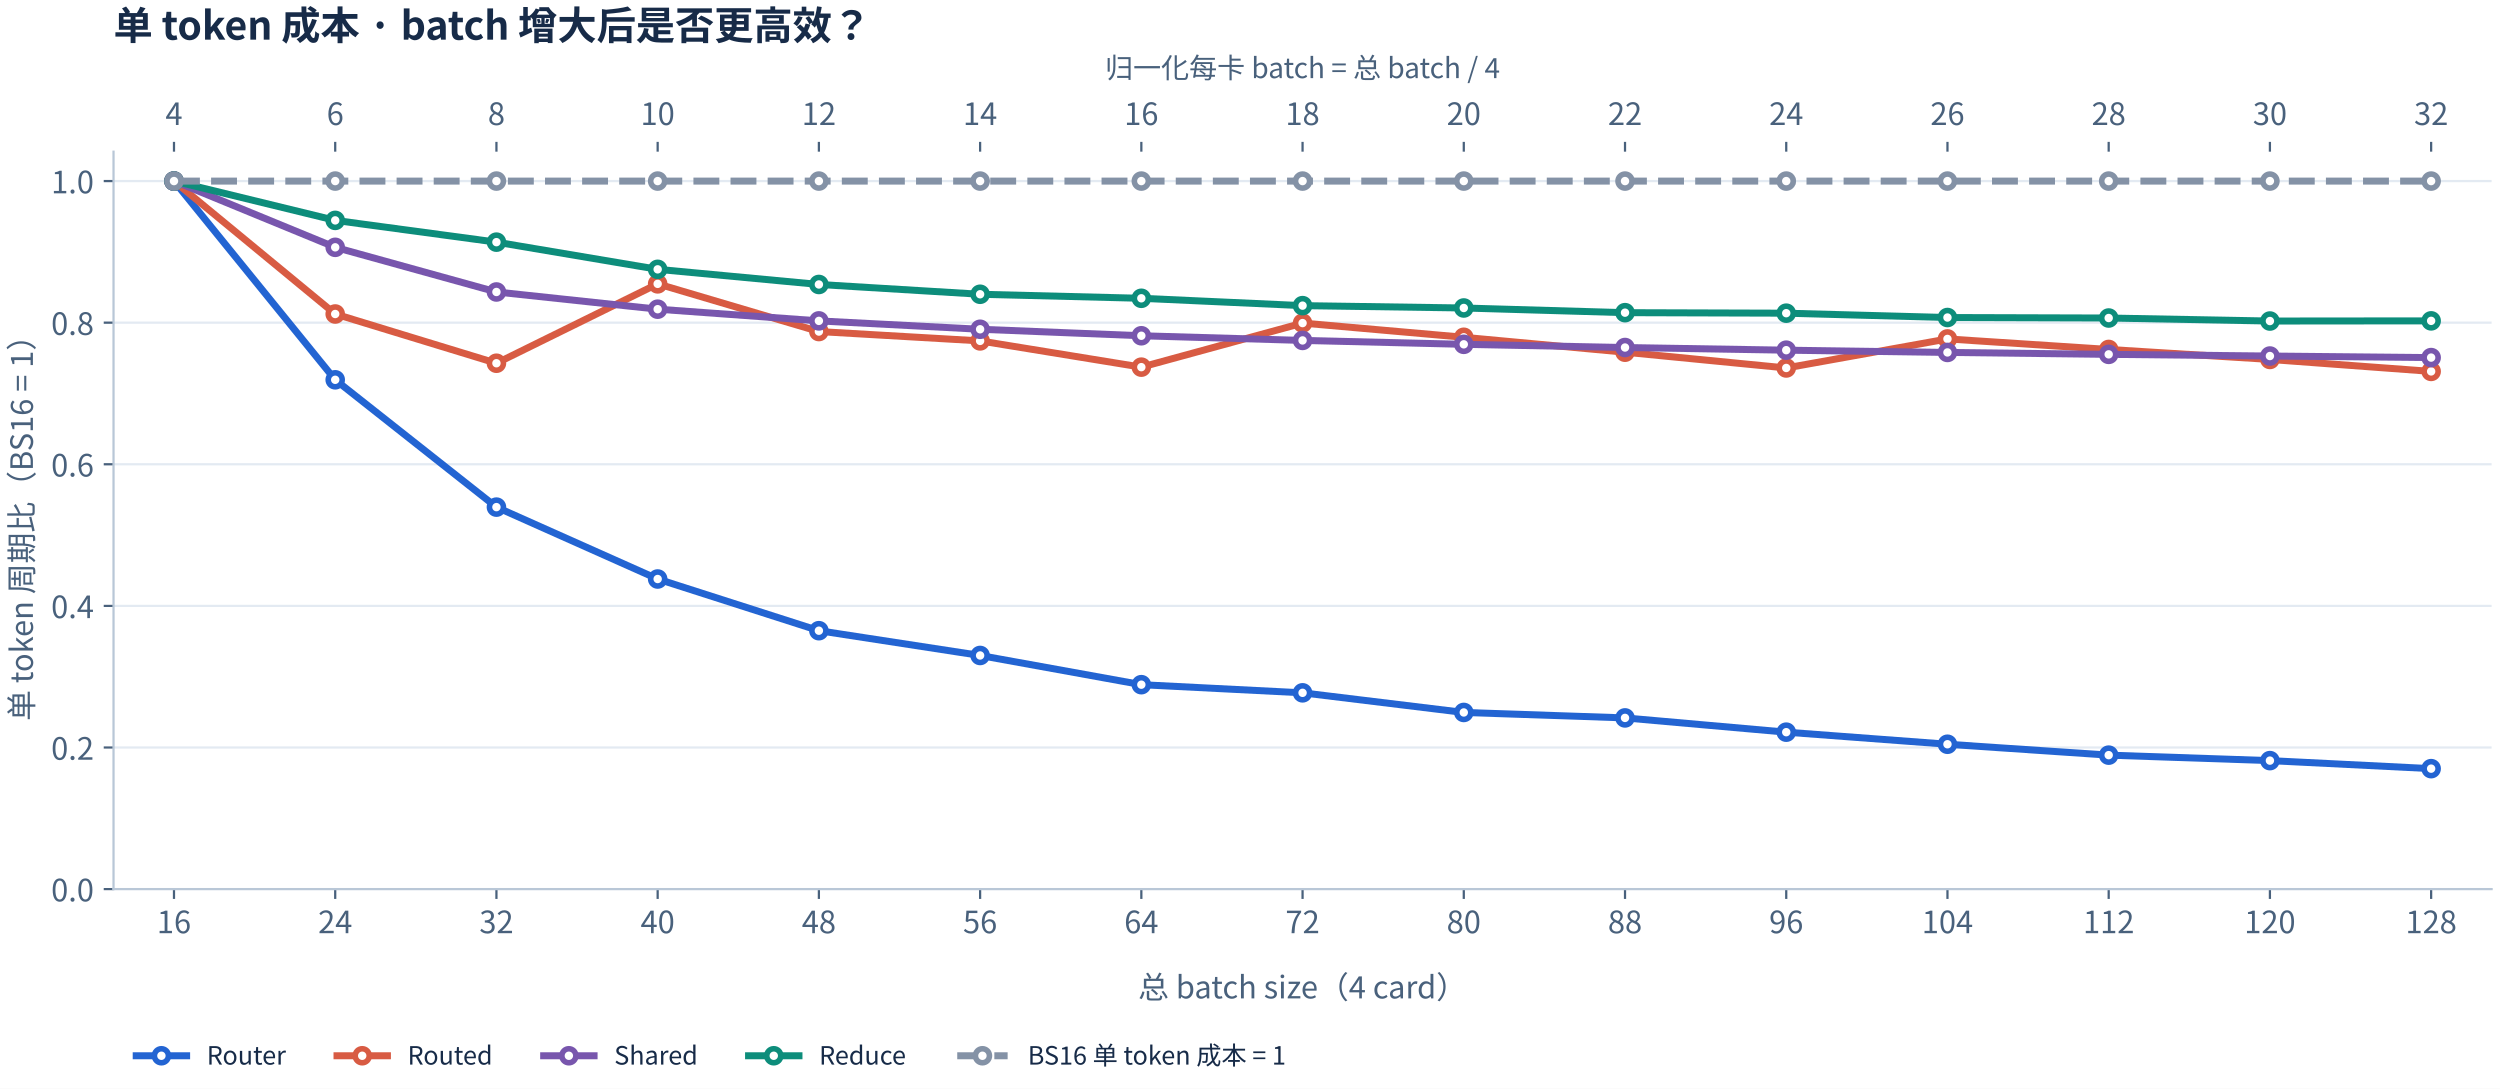
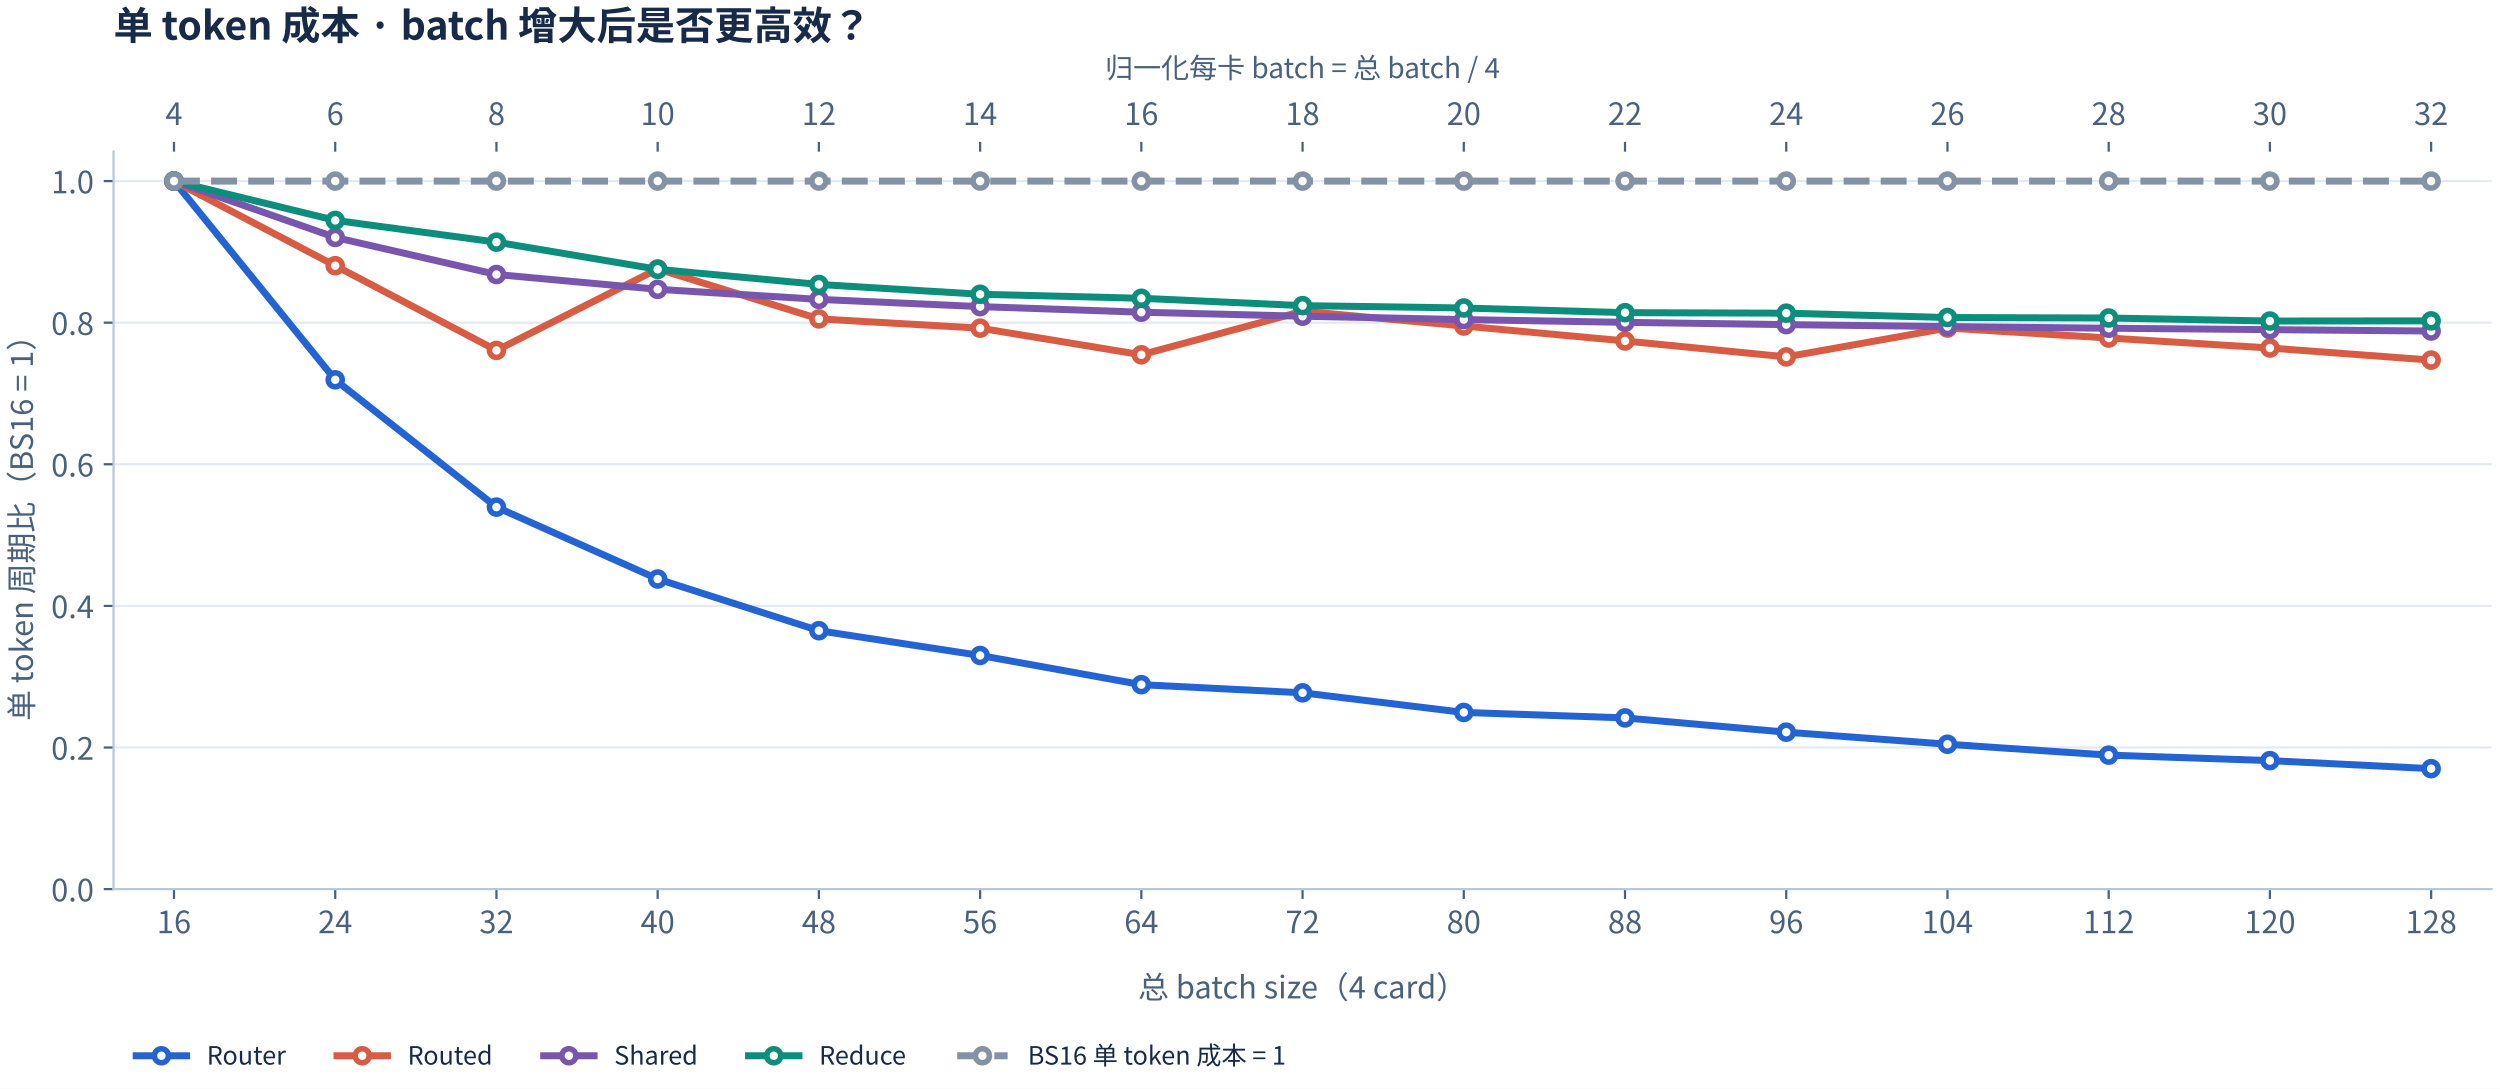
<svg xmlns="http://www.w3.org/2000/svg" xmlns:xlink="http://www.w3.org/1999/xlink" role="img" aria-label="单 token 成本 · batch 增大后是否更高效？" width="892.8pt" height="388.8pt" viewBox="0 0 892.8 388.8" version="1.1">
  <defs>
    <style type="text/css">*{stroke-linejoin: round; stroke-linecap: butt}</style>
  </defs>
  <g id="kernel-per-token-figure_1">
    <g id="kernel-per-token-patch_1">
      <path d="M 0 388.8 L 892.8 388.8 L 892.8 0 L 0 0 z " style="fill: #ffffff" />
    </g>
    <g id="kernel-per-token-axes_1">
      <g id="kernel-per-token-patch_2">
        <path d="M 40.543 317.517 L 889.8 317.517 L 889.8 54.172 L 40.543 54.172 z " style="fill: #ffffff" />
      </g>
      <g id="kernel-per-token-axes_2">
        <g id="kernel-per-token-patch_3">
          <path d="M 40.543 54.172 L 889.8 54.172 L 889.8 54.172 L 40.543 54.172 z " style="fill: #ffffff" />
        </g>
        <g id="kernel-per-token-matplotlib.axis_1">
          <g id="kernel-per-token-xtick_1">
            <g id="kernel-per-token-line2d_1">
              <defs>
                <path id="kernel-per-token-mecb2e9e9a6" d="M 0 0 L 0 -3.5 " style="stroke: #49617c; stroke-width: 0.8" />
              </defs>
              <g>
                <use xlink:href="#kernel-per-token-mecb2e9e9a6" x="62.134" y="54.172" style="fill: #49617c; stroke: #49617c; stroke-width: 0.8" />
              </g>
            </g>
            <g id="kernel-per-token-text_1">
              <text style="font-size: 11px; font-family: 'Noto Sans CJK JP'; text-anchor: middle; fill: #49617c" x="62.134" y="44.652" transform="rotate(-0 62.13417 44.65212)">4</text>
            </g>
          </g>
          <g id="kernel-per-token-xtick_2">
            <g id="kernel-per-token-line2d_2">
              <g>
                <use xlink:href="#kernel-per-token-mecb2e9e9a6" x="119.711" y="54.172" style="fill: #49617c; stroke: #49617c; stroke-width: 0.8" />
              </g>
            </g>
            <g id="kernel-per-token-text_2">
              <text style="font-size: 11px; font-family: 'Noto Sans CJK JP'; text-anchor: middle; fill: #49617c" x="119.711" y="44.652" transform="rotate(-0 119.7109 44.65212)">6</text>
            </g>
          </g>
          <g id="kernel-per-token-xtick_3">
            <g id="kernel-per-token-line2d_3">
              <g>
                <use xlink:href="#kernel-per-token-mecb2e9e9a6" x="177.288" y="54.172" style="fill: #49617c; stroke: #49617c; stroke-width: 0.8" />
              </g>
            </g>
            <g id="kernel-per-token-text_3">
              <text style="font-size: 11px; font-family: 'Noto Sans CJK JP'; text-anchor: middle; fill: #49617c" x="177.288" y="44.652" transform="rotate(-0 177.2876 44.65212)">8</text>
            </g>
          </g>
          <g id="kernel-per-token-xtick_4">
            <g id="kernel-per-token-line2d_4">
              <g>
                <use xlink:href="#kernel-per-token-mecb2e9e9a6" x="234.864" y="54.172" style="fill: #49617c; stroke: #49617c; stroke-width: 0.8" />
              </g>
            </g>
            <g id="kernel-per-token-text_4">
              <text style="font-size: 11px; font-family: 'Noto Sans CJK JP'; text-anchor: middle; fill: #49617c" x="234.864" y="44.652" transform="rotate(-0 234.8644 44.65212)">10</text>
            </g>
          </g>
          <g id="kernel-per-token-xtick_5">
            <g id="kernel-per-token-line2d_5">
              <g>
                <use xlink:href="#kernel-per-token-mecb2e9e9a6" x="292.441" y="54.172" style="fill: #49617c; stroke: #49617c; stroke-width: 0.8" />
              </g>
            </g>
            <g id="kernel-per-token-text_5">
              <text style="font-size: 11px; font-family: 'Noto Sans CJK JP'; text-anchor: middle; fill: #49617c" x="292.441" y="44.652" transform="rotate(-0 292.4411 44.65212)">12</text>
            </g>
          </g>
          <g id="kernel-per-token-xtick_6">
            <g id="kernel-per-token-line2d_6">
              <g>
                <use xlink:href="#kernel-per-token-mecb2e9e9a6" x="350.018" y="54.172" style="fill: #49617c; stroke: #49617c; stroke-width: 0.8" />
              </g>
            </g>
            <g id="kernel-per-token-text_6">
              <text style="font-size: 11px; font-family: 'Noto Sans CJK JP'; text-anchor: middle; fill: #49617c" x="350.018" y="44.652" transform="rotate(-0 350.0179 44.65212)">14</text>
            </g>
          </g>
          <g id="kernel-per-token-xtick_7">
            <g id="kernel-per-token-line2d_7">
              <g>
                <use xlink:href="#kernel-per-token-mecb2e9e9a6" x="407.595" y="54.172" style="fill: #49617c; stroke: #49617c; stroke-width: 0.8" />
              </g>
            </g>
            <g id="kernel-per-token-text_7">
              <text style="font-size: 11px; font-family: 'Noto Sans CJK JP'; text-anchor: middle; fill: #49617c" x="407.595" y="44.652" transform="rotate(-0 407.5946 44.65212)">16</text>
            </g>
          </g>
          <g id="kernel-per-token-xtick_8">
            <g id="kernel-per-token-line2d_8">
              <g>
                <use xlink:href="#kernel-per-token-mecb2e9e9a6" x="465.171" y="54.172" style="fill: #49617c; stroke: #49617c; stroke-width: 0.8" />
              </g>
            </g>
            <g id="kernel-per-token-text_8">
              <text style="font-size: 11px; font-family: 'Noto Sans CJK JP'; text-anchor: middle; fill: #49617c" x="465.171" y="44.652" transform="rotate(-0 465.1713 44.65212)">18</text>
            </g>
          </g>
          <g id="kernel-per-token-xtick_9">
            <g id="kernel-per-token-line2d_9">
              <g>
                <use xlink:href="#kernel-per-token-mecb2e9e9a6" x="522.748" y="54.172" style="fill: #49617c; stroke: #49617c; stroke-width: 0.8" />
              </g>
            </g>
            <g id="kernel-per-token-text_9">
              <text style="font-size: 11px; font-family: 'Noto Sans CJK JP'; text-anchor: middle; fill: #49617c" x="522.748" y="44.652" transform="rotate(-0 522.7481 44.65212)">20</text>
            </g>
          </g>
          <g id="kernel-per-token-xtick_10">
            <g id="kernel-per-token-line2d_10">
              <g>
                <use xlink:href="#kernel-per-token-mecb2e9e9a6" x="580.325" y="54.172" style="fill: #49617c; stroke: #49617c; stroke-width: 0.8" />
              </g>
            </g>
            <g id="kernel-per-token-text_10">
              <text style="font-size: 11px; font-family: 'Noto Sans CJK JP'; text-anchor: middle; fill: #49617c" x="580.325" y="44.652" transform="rotate(-0 580.3248 44.65212)">22</text>
            </g>
          </g>
          <g id="kernel-per-token-xtick_11">
            <g id="kernel-per-token-line2d_11">
              <g>
                <use xlink:href="#kernel-per-token-mecb2e9e9a6" x="637.902" y="54.172" style="fill: #49617c; stroke: #49617c; stroke-width: 0.8" />
              </g>
            </g>
            <g id="kernel-per-token-text_11">
              <text style="font-size: 11px; font-family: 'Noto Sans CJK JP'; text-anchor: middle; fill: #49617c" x="637.902" y="44.652" transform="rotate(-0 637.9015 44.65212)">24</text>
            </g>
          </g>
          <g id="kernel-per-token-xtick_12">
            <g id="kernel-per-token-line2d_12">
              <g>
                <use xlink:href="#kernel-per-token-mecb2e9e9a6" x="695.478" y="54.172" style="fill: #49617c; stroke: #49617c; stroke-width: 0.8" />
              </g>
            </g>
            <g id="kernel-per-token-text_12">
              <text style="font-size: 11px; font-family: 'Noto Sans CJK JP'; text-anchor: middle; fill: #49617c" x="695.478" y="44.652" transform="rotate(-0 695.4783 44.65212)">26</text>
            </g>
          </g>
          <g id="kernel-per-token-xtick_13">
            <g id="kernel-per-token-line2d_13">
              <g>
                <use xlink:href="#kernel-per-token-mecb2e9e9a6" x="753.055" y="54.172" style="fill: #49617c; stroke: #49617c; stroke-width: 0.8" />
              </g>
            </g>
            <g id="kernel-per-token-text_13">
              <text style="font-size: 11px; font-family: 'Noto Sans CJK JP'; text-anchor: middle; fill: #49617c" x="753.055" y="44.652" transform="rotate(-0 753.055 44.65212)">28</text>
            </g>
          </g>
          <g id="kernel-per-token-xtick_14">
            <g id="kernel-per-token-line2d_14">
              <g>
                <use xlink:href="#kernel-per-token-mecb2e9e9a6" x="810.632" y="54.172" style="fill: #49617c; stroke: #49617c; stroke-width: 0.8" />
              </g>
            </g>
            <g id="kernel-per-token-text_14">
              <text style="font-size: 11px; font-family: 'Noto Sans CJK JP'; text-anchor: middle; fill: #49617c" x="810.632" y="44.652" transform="rotate(-0 810.6317 44.65212)">30</text>
            </g>
          </g>
          <g id="kernel-per-token-xtick_15">
            <g id="kernel-per-token-line2d_15">
              <g>
                <use xlink:href="#kernel-per-token-mecb2e9e9a6" x="868.208" y="54.172" style="fill: #49617c; stroke: #49617c; stroke-width: 0.8" />
              </g>
            </g>
            <g id="kernel-per-token-text_15">
              <text style="font-size: 11px; font-family: 'Noto Sans CJK JP'; text-anchor: middle; fill: #49617c" x="868.208" y="44.652" transform="rotate(-0 868.2085 44.65212)">32</text>
            </g>
          </g>
          <g id="kernel-per-token-text_16">
            <text style="font-size: 10px; font-family: 'Noto Sans CJK JP'; text-anchor: middle; fill: #49617c" x="465.171" y="27.897" transform="rotate(-0 465.1713 27.8968)">归一化每卡 batch = 总 batch / 4</text>
          </g>
        </g>
        <g id="kernel-per-token-matplotlib.axis_2" />
      </g>
      <g id="kernel-per-token-matplotlib.axis_3">
        <g id="kernel-per-token-xtick_16">
          <g id="kernel-per-token-line2d_16">
            <defs>
              <path id="kernel-per-token-mc6863bb9b3" d="M 0 0 L 0 3.5 " style="stroke: #49617c; stroke-width: 0.8" />
            </defs>
            <g>
              <use xlink:href="#kernel-per-token-mc6863bb9b3" x="62.134" y="317.517" style="fill: #49617c; stroke: #49617c; stroke-width: 0.8" />
            </g>
          </g>
          <g id="kernel-per-token-text_17">
            <text style="font-size: 11px; font-family: 'Noto Sans CJK JP'; text-anchor: middle; fill: #49617c" x="62.134" y="333.272" transform="rotate(-0 62.13417 333.2725)">16</text>
          </g>
        </g>
        <g id="kernel-per-token-xtick_17">
          <g id="kernel-per-token-line2d_17">
            <g>
              <use xlink:href="#kernel-per-token-mc6863bb9b3" x="119.711" y="317.517" style="fill: #49617c; stroke: #49617c; stroke-width: 0.8" />
            </g>
          </g>
          <g id="kernel-per-token-text_18">
            <text style="font-size: 11px; font-family: 'Noto Sans CJK JP'; text-anchor: middle; fill: #49617c" x="119.711" y="333.272" transform="rotate(-0 119.7109 333.2725)">24</text>
          </g>
        </g>
        <g id="kernel-per-token-xtick_18">
          <g id="kernel-per-token-line2d_18">
            <g>
              <use xlink:href="#kernel-per-token-mc6863bb9b3" x="177.288" y="317.517" style="fill: #49617c; stroke: #49617c; stroke-width: 0.8" />
            </g>
          </g>
          <g id="kernel-per-token-text_19">
            <text style="font-size: 11px; font-family: 'Noto Sans CJK JP'; text-anchor: middle; fill: #49617c" x="177.288" y="333.272" transform="rotate(-0 177.2876 333.2725)">32</text>
          </g>
        </g>
        <g id="kernel-per-token-xtick_19">
          <g id="kernel-per-token-line2d_19">
            <g>
              <use xlink:href="#kernel-per-token-mc6863bb9b3" x="234.864" y="317.517" style="fill: #49617c; stroke: #49617c; stroke-width: 0.8" />
            </g>
          </g>
          <g id="kernel-per-token-text_20">
            <text style="font-size: 11px; font-family: 'Noto Sans CJK JP'; text-anchor: middle; fill: #49617c" x="234.864" y="333.272" transform="rotate(-0 234.8644 333.2725)">40</text>
          </g>
        </g>
        <g id="kernel-per-token-xtick_20">
          <g id="kernel-per-token-line2d_20">
            <g>
              <use xlink:href="#kernel-per-token-mc6863bb9b3" x="292.441" y="317.517" style="fill: #49617c; stroke: #49617c; stroke-width: 0.8" />
            </g>
          </g>
          <g id="kernel-per-token-text_21">
            <text style="font-size: 11px; font-family: 'Noto Sans CJK JP'; text-anchor: middle; fill: #49617c" x="292.441" y="333.272" transform="rotate(-0 292.4411 333.2725)">48</text>
          </g>
        </g>
        <g id="kernel-per-token-xtick_21">
          <g id="kernel-per-token-line2d_21">
            <g>
              <use xlink:href="#kernel-per-token-mc6863bb9b3" x="350.018" y="317.517" style="fill: #49617c; stroke: #49617c; stroke-width: 0.8" />
            </g>
          </g>
          <g id="kernel-per-token-text_22">
            <text style="font-size: 11px; font-family: 'Noto Sans CJK JP'; text-anchor: middle; fill: #49617c" x="350.018" y="333.272" transform="rotate(-0 350.0179 333.2725)">56</text>
          </g>
        </g>
        <g id="kernel-per-token-xtick_22">
          <g id="kernel-per-token-line2d_22">
            <g>
              <use xlink:href="#kernel-per-token-mc6863bb9b3" x="407.595" y="317.517" style="fill: #49617c; stroke: #49617c; stroke-width: 0.8" />
            </g>
          </g>
          <g id="kernel-per-token-text_23">
            <text style="font-size: 11px; font-family: 'Noto Sans CJK JP'; text-anchor: middle; fill: #49617c" x="407.595" y="333.272" transform="rotate(-0 407.5946 333.2725)">64</text>
          </g>
        </g>
        <g id="kernel-per-token-xtick_23">
          <g id="kernel-per-token-line2d_23">
            <g>
              <use xlink:href="#kernel-per-token-mc6863bb9b3" x="465.171" y="317.517" style="fill: #49617c; stroke: #49617c; stroke-width: 0.8" />
            </g>
          </g>
          <g id="kernel-per-token-text_24">
            <text style="font-size: 11px; font-family: 'Noto Sans CJK JP'; text-anchor: middle; fill: #49617c" x="465.171" y="333.272" transform="rotate(-0 465.1713 333.2725)">72</text>
          </g>
        </g>
        <g id="kernel-per-token-xtick_24">
          <g id="kernel-per-token-line2d_24">
            <g>
              <use xlink:href="#kernel-per-token-mc6863bb9b3" x="522.748" y="317.517" style="fill: #49617c; stroke: #49617c; stroke-width: 0.8" />
            </g>
          </g>
          <g id="kernel-per-token-text_25">
            <text style="font-size: 11px; font-family: 'Noto Sans CJK JP'; text-anchor: middle; fill: #49617c" x="522.748" y="333.272" transform="rotate(-0 522.7481 333.2725)">80</text>
          </g>
        </g>
        <g id="kernel-per-token-xtick_25">
          <g id="kernel-per-token-line2d_25">
            <g>
              <use xlink:href="#kernel-per-token-mc6863bb9b3" x="580.325" y="317.517" style="fill: #49617c; stroke: #49617c; stroke-width: 0.8" />
            </g>
          </g>
          <g id="kernel-per-token-text_26">
            <text style="font-size: 11px; font-family: 'Noto Sans CJK JP'; text-anchor: middle; fill: #49617c" x="580.325" y="333.272" transform="rotate(-0 580.3248 333.2725)">88</text>
          </g>
        </g>
        <g id="kernel-per-token-xtick_26">
          <g id="kernel-per-token-line2d_26">
            <g>
              <use xlink:href="#kernel-per-token-mc6863bb9b3" x="637.902" y="317.517" style="fill: #49617c; stroke: #49617c; stroke-width: 0.8" />
            </g>
          </g>
          <g id="kernel-per-token-text_27">
            <text style="font-size: 11px; font-family: 'Noto Sans CJK JP'; text-anchor: middle; fill: #49617c" x="637.902" y="333.272" transform="rotate(-0 637.9015 333.2725)">96</text>
          </g>
        </g>
        <g id="kernel-per-token-xtick_27">
          <g id="kernel-per-token-line2d_27">
            <g>
              <use xlink:href="#kernel-per-token-mc6863bb9b3" x="695.478" y="317.517" style="fill: #49617c; stroke: #49617c; stroke-width: 0.8" />
            </g>
          </g>
          <g id="kernel-per-token-text_28">
            <text style="font-size: 11px; font-family: 'Noto Sans CJK JP'; text-anchor: middle; fill: #49617c" x="695.478" y="333.272" transform="rotate(-0 695.4783 333.2725)">104</text>
          </g>
        </g>
        <g id="kernel-per-token-xtick_28">
          <g id="kernel-per-token-line2d_28">
            <g>
              <use xlink:href="#kernel-per-token-mc6863bb9b3" x="753.055" y="317.517" style="fill: #49617c; stroke: #49617c; stroke-width: 0.8" />
            </g>
          </g>
          <g id="kernel-per-token-text_29">
            <text style="font-size: 11px; font-family: 'Noto Sans CJK JP'; text-anchor: middle; fill: #49617c" x="753.055" y="333.272" transform="rotate(-0 753.055 333.2725)">112</text>
          </g>
        </g>
        <g id="kernel-per-token-xtick_29">
          <g id="kernel-per-token-line2d_29">
            <g>
              <use xlink:href="#kernel-per-token-mc6863bb9b3" x="810.632" y="317.517" style="fill: #49617c; stroke: #49617c; stroke-width: 0.8" />
            </g>
          </g>
          <g id="kernel-per-token-text_30">
            <text style="font-size: 11px; font-family: 'Noto Sans CJK JP'; text-anchor: middle; fill: #49617c" x="810.632" y="333.272" transform="rotate(-0 810.6317 333.2725)">120</text>
          </g>
        </g>
        <g id="kernel-per-token-xtick_30">
          <g id="kernel-per-token-line2d_30">
            <g>
              <use xlink:href="#kernel-per-token-mc6863bb9b3" x="868.208" y="317.517" style="fill: #49617c; stroke: #49617c; stroke-width: 0.8" />
            </g>
          </g>
          <g id="kernel-per-token-text_31">
            <text style="font-size: 11px; font-family: 'Noto Sans CJK JP'; text-anchor: middle; fill: #49617c" x="868.208" y="333.272" transform="rotate(-0 868.2085 333.2725)">128</text>
          </g>
        </g>
        <g id="kernel-per-token-text_32">
          <text style="font-size: 11px; font-family: 'Noto Sans CJK JP'; text-anchor: middle; fill: #49617c" x="465.171" y="356.547" transform="rotate(-0 465.1713 356.5475)">总 batch size（4 card）</text>
        </g>
      </g>
      <g id="kernel-per-token-matplotlib.axis_4">
        <g id="kernel-per-token-ytick_1">
          <g id="kernel-per-token-line2d_31">
            <path d="M 40.543 317.517 L 889.8 317.517 " clip-path="url(#kernel-per-token-p9c64e69e44)" style="fill: none; stroke: #e3eaf2; stroke-width: 0.8; stroke-linecap: square" />
          </g>
          <g id="kernel-per-token-line2d_32">
            <defs>
              <path id="kernel-per-token-mb630600054" d="M 0 0 L -3.5 0 " style="stroke: #49617c; stroke-width: 0.8" />
            </defs>
            <g>
              <use xlink:href="#kernel-per-token-mb630600054" x="40.543" y="317.517" style="fill: #49617c; stroke: #49617c; stroke-width: 0.8" />
            </g>
          </g>
          <g id="kernel-per-token-text_33">
            <text style="font-size: 11px; font-family: 'Noto Sans CJK JP'; text-anchor: end; fill: #49617c" x="33.543" y="321.895" transform="rotate(-0 33.5429 321.8948)">0.0</text>
          </g>
        </g>
        <g id="kernel-per-token-ytick_2">
          <g id="kernel-per-token-line2d_33">
            <path d="M 40.543 266.946 L 889.8 266.946 " clip-path="url(#kernel-per-token-p9c64e69e44)" style="fill: none; stroke: #e3eaf2; stroke-width: 0.8; stroke-linecap: square" />
          </g>
          <g id="kernel-per-token-line2d_34">
            <g>
              <use xlink:href="#kernel-per-token-mb630600054" x="40.543" y="266.946" style="fill: #49617c; stroke: #49617c; stroke-width: 0.8" />
            </g>
          </g>
          <g id="kernel-per-token-text_34">
            <text style="font-size: 11px; font-family: 'Noto Sans CJK JP'; text-anchor: end; fill: #49617c" x="33.543" y="271.324" transform="rotate(-0 33.5429 271.3241)">0.2</text>
          </g>
        </g>
        <g id="kernel-per-token-ytick_3">
          <g id="kernel-per-token-line2d_35">
            <path d="M 40.543 216.376 L 889.8 216.376 " clip-path="url(#kernel-per-token-p9c64e69e44)" style="fill: none; stroke: #e3eaf2; stroke-width: 0.8; stroke-linecap: square" />
          </g>
          <g id="kernel-per-token-line2d_36">
            <g>
              <use xlink:href="#kernel-per-token-mb630600054" x="40.543" y="216.376" style="fill: #49617c; stroke: #49617c; stroke-width: 0.8" />
            </g>
          </g>
          <g id="kernel-per-token-text_35">
            <text style="font-size: 11px; font-family: 'Noto Sans CJK JP'; text-anchor: end; fill: #49617c" x="33.543" y="220.753" transform="rotate(-0 33.5429 220.7534)">0.4</text>
          </g>
        </g>
        <g id="kernel-per-token-ytick_4">
          <g id="kernel-per-token-line2d_37">
            <path d="M 40.543 165.805 L 889.8 165.805 " clip-path="url(#kernel-per-token-p9c64e69e44)" style="fill: none; stroke: #e3eaf2; stroke-width: 0.8; stroke-linecap: square" />
          </g>
          <g id="kernel-per-token-line2d_38">
            <g>
              <use xlink:href="#kernel-per-token-mb630600054" x="40.543" y="165.805" style="fill: #49617c; stroke: #49617c; stroke-width: 0.8" />
            </g>
          </g>
          <g id="kernel-per-token-text_36">
            <text style="font-size: 11px; font-family: 'Noto Sans CJK JP'; text-anchor: end; fill: #49617c" x="33.543" y="170.183" transform="rotate(-0 33.5429 170.1827)">0.6</text>
          </g>
        </g>
        <g id="kernel-per-token-ytick_5">
          <g id="kernel-per-token-line2d_39">
            <path d="M 40.543 115.234 L 889.8 115.234 " clip-path="url(#kernel-per-token-p9c64e69e44)" style="fill: none; stroke: #e3eaf2; stroke-width: 0.8; stroke-linecap: square" />
          </g>
          <g id="kernel-per-token-line2d_40">
            <g>
              <use xlink:href="#kernel-per-token-mb630600054" x="40.543" y="115.234" style="fill: #49617c; stroke: #49617c; stroke-width: 0.8" />
            </g>
          </g>
          <g id="kernel-per-token-text_37">
            <text style="font-size: 11px; font-family: 'Noto Sans CJK JP'; text-anchor: end; fill: #49617c" x="33.543" y="119.612" transform="rotate(-0 33.5429 119.612)">0.8</text>
          </g>
        </g>
        <g id="kernel-per-token-ytick_6">
          <g id="kernel-per-token-line2d_41">
            <path d="M 40.543 64.664 L 889.8 64.664 " clip-path="url(#kernel-per-token-p9c64e69e44)" style="fill: none; stroke: #e3eaf2; stroke-width: 0.8; stroke-linecap: square" />
          </g>
          <g id="kernel-per-token-line2d_42">
            <g>
              <use xlink:href="#kernel-per-token-mb630600054" x="40.543" y="64.664" style="fill: #49617c; stroke: #49617c; stroke-width: 0.8" />
            </g>
          </g>
          <g id="kernel-per-token-text_38">
            <text style="font-size: 11px; font-family: 'Noto Sans CJK JP'; text-anchor: end; fill: #49617c" x="33.543" y="69.041" transform="rotate(-0 33.5429 69.04127)">1.0</text>
          </g>
        </g>
        <g id="kernel-per-token-text_39">
          <text style="font-size: 11px; font-family: 'Noto Sans CJK JP'; text-anchor: middle; fill: #49617c" x="11.756" y="185.844" transform="rotate(-90 11.75555 185.8445)">单 token 周期比（BS16 = 1）</text>
        </g>
      </g>
      <g id="kernel-per-token-line2d_43">
        <path d="M 62.134 64.664 L 119.711 135.634 L 177.288 181.105 L 234.864 206.776 L 292.441 225.233 L 350.018 234.082 L 407.595 244.511 L 465.171 247.423 L 522.748 254.432 L 580.325 256.38 L 637.902 261.475 L 695.478 265.786 L 753.055 269.677 L 810.632 271.632 L 868.208 274.5 " clip-path="url(#kernel-per-token-p9c64e69e44)" style="fill: none; stroke: #2364d2; stroke-width: 2.5; stroke-linecap: square" />
        <defs>
          <path id="kernel-per-token-m94619aaaa5" d="M 0 2.5 C 0.663 2.5 1.299 2.237 1.768 1.768 C 2.237 1.299 2.5 0.663 2.5 0 C 2.5 -0.663 2.237 -1.299 1.768 -1.768 C 1.299 -2.237 0.663 -2.5 0 -2.5 C -0.663 -2.5 -1.299 -2.237 -1.768 -1.768 C -2.237 -1.299 -2.5 -0.663 -2.5 0 C -2.5 0.663 -2.237 1.299 -1.768 1.768 C -1.299 2.237 -0.663 2.5 0 2.5 z " style="stroke: #2364d2; stroke-width: 2" />
        </defs>
        <g clip-path="url(#kernel-per-token-p9c64e69e44)">
          <use xlink:href="#kernel-per-token-m94619aaaa5" x="62.134" y="64.664" style="fill: #ffffff; stroke: #2364d2; stroke-width: 2" />
          <use xlink:href="#kernel-per-token-m94619aaaa5" x="119.711" y="135.634" style="fill: #ffffff; stroke: #2364d2; stroke-width: 2" />
          <use xlink:href="#kernel-per-token-m94619aaaa5" x="177.288" y="181.105" style="fill: #ffffff; stroke: #2364d2; stroke-width: 2" />
          <use xlink:href="#kernel-per-token-m94619aaaa5" x="234.864" y="206.776" style="fill: #ffffff; stroke: #2364d2; stroke-width: 2" />
          <use xlink:href="#kernel-per-token-m94619aaaa5" x="292.441" y="225.233" style="fill: #ffffff; stroke: #2364d2; stroke-width: 2" />
          <use xlink:href="#kernel-per-token-m94619aaaa5" x="350.018" y="234.082" style="fill: #ffffff; stroke: #2364d2; stroke-width: 2" />
          <use xlink:href="#kernel-per-token-m94619aaaa5" x="407.595" y="244.511" style="fill: #ffffff; stroke: #2364d2; stroke-width: 2" />
          <use xlink:href="#kernel-per-token-m94619aaaa5" x="465.171" y="247.423" style="fill: #ffffff; stroke: #2364d2; stroke-width: 2" />
          <use xlink:href="#kernel-per-token-m94619aaaa5" x="522.748" y="254.432" style="fill: #ffffff; stroke: #2364d2; stroke-width: 2" />
          <use xlink:href="#kernel-per-token-m94619aaaa5" x="580.325" y="256.38" style="fill: #ffffff; stroke: #2364d2; stroke-width: 2" />
          <use xlink:href="#kernel-per-token-m94619aaaa5" x="637.902" y="261.475" style="fill: #ffffff; stroke: #2364d2; stroke-width: 2" />
          <use xlink:href="#kernel-per-token-m94619aaaa5" x="695.478" y="265.786" style="fill: #ffffff; stroke: #2364d2; stroke-width: 2" />
          <use xlink:href="#kernel-per-token-m94619aaaa5" x="753.055" y="269.677" style="fill: #ffffff; stroke: #2364d2; stroke-width: 2" />
          <use xlink:href="#kernel-per-token-m94619aaaa5" x="810.632" y="271.632" style="fill: #ffffff; stroke: #2364d2; stroke-width: 2" />
          <use xlink:href="#kernel-per-token-m94619aaaa5" x="868.208" y="274.5" style="fill: #ffffff; stroke: #2364d2; stroke-width: 2" />
        </g>
      </g>
      <g id="kernel-per-token-line2d_44">
-         <path d="M 62.134 64.664 L 119.711 112.135 L 177.288 129.72 L 234.864 101.369 L 292.441 118.401 L 350.018 121.743 L 407.595 131.117 L 465.171 115.377 L 522.748 120.451 L 580.325 125.783 L 637.902 131.408 L 695.478 121.038 L 753.055 124.797 L 810.632 128.365 L 868.208 132.635 " clip-path="url(#kernel-per-token-p9c64e69e44)" style="fill: none; stroke: #d85b43; stroke-width: 2.5; stroke-linecap: square" />
+         <path d="M 62.134 64.664 L 119.711 94.893 L 177.288 125.132 L 234.864 96.061 L 292.441 113.886 L 350.018 117.198 L 407.595 126.697 L 465.171 111.136 L 522.748 116.422 L 580.325 121.767 L 637.902 127.451 L 695.478 117.139 L 753.055 120.722 L 810.632 124.284 L 868.208 128.602 " clip-path="url(#kernel-per-token-p9c64e69e44)" style="fill: none; stroke: #d85b43; stroke-width: 2.5; stroke-linecap: square" />
        <defs>
          <path id="kernel-per-token-mc06e842d91" d="M 0 2.5 C 0.663 2.5 1.299 2.237 1.768 1.768 C 2.237 1.299 2.5 0.663 2.5 0 C 2.5 -0.663 2.237 -1.299 1.768 -1.768 C 1.299 -2.237 0.663 -2.5 0 -2.5 C -0.663 -2.5 -1.299 -2.237 -1.768 -1.768 C -2.237 -1.299 -2.5 -0.663 -2.5 0 C -2.5 0.663 -2.237 1.299 -1.768 1.768 C -1.299 2.237 -0.663 2.5 0 2.5 z " style="stroke: #d85b43; stroke-width: 2" />
        </defs>
        <g clip-path="url(#kernel-per-token-p9c64e69e44)">
          <use xlink:href="#kernel-per-token-mc06e842d91" x="62.134" y="64.664" style="fill: #ffffff; stroke: #d85b43; stroke-width: 2" />
-           <use xlink:href="#kernel-per-token-mc06e842d91" x="119.711" y="112.135" style="fill: #ffffff; stroke: #d85b43; stroke-width: 2" />
-           <use xlink:href="#kernel-per-token-mc06e842d91" x="177.288" y="129.72" style="fill: #ffffff; stroke: #d85b43; stroke-width: 2" />
-           <use xlink:href="#kernel-per-token-mc06e842d91" x="234.864" y="101.369" style="fill: #ffffff; stroke: #d85b43; stroke-width: 2" />
-           <use xlink:href="#kernel-per-token-mc06e842d91" x="292.441" y="118.401" style="fill: #ffffff; stroke: #d85b43; stroke-width: 2" />
-           <use xlink:href="#kernel-per-token-mc06e842d91" x="350.018" y="121.743" style="fill: #ffffff; stroke: #d85b43; stroke-width: 2" />
-           <use xlink:href="#kernel-per-token-mc06e842d91" x="407.595" y="131.117" style="fill: #ffffff; stroke: #d85b43; stroke-width: 2" />
-           <use xlink:href="#kernel-per-token-mc06e842d91" x="465.171" y="115.377" style="fill: #ffffff; stroke: #d85b43; stroke-width: 2" />
-           <use xlink:href="#kernel-per-token-mc06e842d91" x="522.748" y="120.451" style="fill: #ffffff; stroke: #d85b43; stroke-width: 2" />
-           <use xlink:href="#kernel-per-token-mc06e842d91" x="580.325" y="125.783" style="fill: #ffffff; stroke: #d85b43; stroke-width: 2" />
-           <use xlink:href="#kernel-per-token-mc06e842d91" x="637.902" y="131.408" style="fill: #ffffff; stroke: #d85b43; stroke-width: 2" />
-           <use xlink:href="#kernel-per-token-mc06e842d91" x="695.478" y="121.038" style="fill: #ffffff; stroke: #d85b43; stroke-width: 2" />
-           <use xlink:href="#kernel-per-token-mc06e842d91" x="753.055" y="124.797" style="fill: #ffffff; stroke: #d85b43; stroke-width: 2" />
-           <use xlink:href="#kernel-per-token-mc06e842d91" x="810.632" y="128.365" style="fill: #ffffff; stroke: #d85b43; stroke-width: 2" />
-           <use xlink:href="#kernel-per-token-mc06e842d91" x="868.208" y="132.635" style="fill: #ffffff; stroke: #d85b43; stroke-width: 2" />
+           <use xlink:href="#kernel-per-token-mc06e842d91" x="119.711" y="94.893" style="fill: #ffffff; stroke: #d85b43; stroke-width: 2" />
+           <use xlink:href="#kernel-per-token-mc06e842d91" x="177.288" y="125.132" style="fill: #ffffff; stroke: #d85b43; stroke-width: 2" />
+           <use xlink:href="#kernel-per-token-mc06e842d91" x="234.864" y="96.061" style="fill: #ffffff; stroke: #d85b43; stroke-width: 2" />
+           <use xlink:href="#kernel-per-token-mc06e842d91" x="292.441" y="113.886" style="fill: #ffffff; stroke: #d85b43; stroke-width: 2" />
+           <use xlink:href="#kernel-per-token-mc06e842d91" x="350.018" y="117.198" style="fill: #ffffff; stroke: #d85b43; stroke-width: 2" />
+           <use xlink:href="#kernel-per-token-mc06e842d91" x="407.595" y="126.697" style="fill: #ffffff; stroke: #d85b43; stroke-width: 2" />
+           <use xlink:href="#kernel-per-token-mc06e842d91" x="465.171" y="111.136" style="fill: #ffffff; stroke: #d85b43; stroke-width: 2" />
+           <use xlink:href="#kernel-per-token-mc06e842d91" x="522.748" y="116.422" style="fill: #ffffff; stroke: #d85b43; stroke-width: 2" />
+           <use xlink:href="#kernel-per-token-mc06e842d91" x="580.325" y="121.767" style="fill: #ffffff; stroke: #d85b43; stroke-width: 2" />
+           <use xlink:href="#kernel-per-token-mc06e842d91" x="637.902" y="127.451" style="fill: #ffffff; stroke: #d85b43; stroke-width: 2" />
+           <use xlink:href="#kernel-per-token-mc06e842d91" x="695.478" y="117.139" style="fill: #ffffff; stroke: #d85b43; stroke-width: 2" />
+           <use xlink:href="#kernel-per-token-mc06e842d91" x="753.055" y="120.722" style="fill: #ffffff; stroke: #d85b43; stroke-width: 2" />
+           <use xlink:href="#kernel-per-token-mc06e842d91" x="810.632" y="124.284" style="fill: #ffffff; stroke: #d85b43; stroke-width: 2" />
+           <use xlink:href="#kernel-per-token-mc06e842d91" x="868.208" y="128.602" style="fill: #ffffff; stroke: #d85b43; stroke-width: 2" />
        </g>
      </g>
      <g id="kernel-per-token-line2d_45">
-         <path d="M 62.134 64.664 L 119.711 88.325 L 177.288 104.272 L 234.864 110.418 L 292.441 114.596 L 350.018 117.588 L 407.595 119.906 L 465.171 121.571 L 522.748 122.963 L 580.325 124.106 L 637.902 125.055 L 695.478 125.861 L 753.055 126.549 L 810.632 127.144 L 868.208 127.703 " clip-path="url(#kernel-per-token-p9c64e69e44)" style="fill: none; stroke: #7856ad; stroke-width: 2.5; stroke-linecap: square" />
+         <path d="M 62.134 64.664 L 119.711 84.797 L 177.288 98.031 L 234.864 103.32 L 292.441 106.92 L 350.018 109.498 L 407.595 111.499 L 465.171 112.93 L 522.748 114.129 L 580.325 115.114 L 637.902 115.931 L 695.478 116.626 L 753.055 117.219 L 810.632 117.732 L 868.208 118.215 " clip-path="url(#kernel-per-token-p9c64e69e44)" style="fill: none; stroke: #7856ad; stroke-width: 2.5; stroke-linecap: square" />
        <defs>
          <path id="kernel-per-token-m4a924cdd6e" d="M 0 2.5 C 0.663 2.5 1.299 2.237 1.768 1.768 C 2.237 1.299 2.5 0.663 2.5 0 C 2.5 -0.663 2.237 -1.299 1.768 -1.768 C 1.299 -2.237 0.663 -2.5 0 -2.5 C -0.663 -2.5 -1.299 -2.237 -1.768 -1.768 C -2.237 -1.299 -2.5 -0.663 -2.5 0 C -2.5 0.663 -2.237 1.299 -1.768 1.768 C -1.299 2.237 -0.663 2.5 0 2.5 z " style="stroke: #7856ad; stroke-width: 2" />
        </defs>
        <g clip-path="url(#kernel-per-token-p9c64e69e44)">
          <use xlink:href="#kernel-per-token-m4a924cdd6e" x="62.134" y="64.664" style="fill: #ffffff; stroke: #7856ad; stroke-width: 2" />
-           <use xlink:href="#kernel-per-token-m4a924cdd6e" x="119.711" y="88.325" style="fill: #ffffff; stroke: #7856ad; stroke-width: 2" />
-           <use xlink:href="#kernel-per-token-m4a924cdd6e" x="177.288" y="104.272" style="fill: #ffffff; stroke: #7856ad; stroke-width: 2" />
-           <use xlink:href="#kernel-per-token-m4a924cdd6e" x="234.864" y="110.418" style="fill: #ffffff; stroke: #7856ad; stroke-width: 2" />
-           <use xlink:href="#kernel-per-token-m4a924cdd6e" x="292.441" y="114.596" style="fill: #ffffff; stroke: #7856ad; stroke-width: 2" />
-           <use xlink:href="#kernel-per-token-m4a924cdd6e" x="350.018" y="117.588" style="fill: #ffffff; stroke: #7856ad; stroke-width: 2" />
-           <use xlink:href="#kernel-per-token-m4a924cdd6e" x="407.595" y="119.906" style="fill: #ffffff; stroke: #7856ad; stroke-width: 2" />
-           <use xlink:href="#kernel-per-token-m4a924cdd6e" x="465.171" y="121.571" style="fill: #ffffff; stroke: #7856ad; stroke-width: 2" />
-           <use xlink:href="#kernel-per-token-m4a924cdd6e" x="522.748" y="122.963" style="fill: #ffffff; stroke: #7856ad; stroke-width: 2" />
-           <use xlink:href="#kernel-per-token-m4a924cdd6e" x="580.325" y="124.106" style="fill: #ffffff; stroke: #7856ad; stroke-width: 2" />
-           <use xlink:href="#kernel-per-token-m4a924cdd6e" x="637.902" y="125.055" style="fill: #ffffff; stroke: #7856ad; stroke-width: 2" />
-           <use xlink:href="#kernel-per-token-m4a924cdd6e" x="695.478" y="125.861" style="fill: #ffffff; stroke: #7856ad; stroke-width: 2" />
-           <use xlink:href="#kernel-per-token-m4a924cdd6e" x="753.055" y="126.549" style="fill: #ffffff; stroke: #7856ad; stroke-width: 2" />
-           <use xlink:href="#kernel-per-token-m4a924cdd6e" x="810.632" y="127.144" style="fill: #ffffff; stroke: #7856ad; stroke-width: 2" />
-           <use xlink:href="#kernel-per-token-m4a924cdd6e" x="868.208" y="127.703" style="fill: #ffffff; stroke: #7856ad; stroke-width: 2" />
+           <use xlink:href="#kernel-per-token-m4a924cdd6e" x="119.711" y="84.797" style="fill: #ffffff; stroke: #7856ad; stroke-width: 2" />
+           <use xlink:href="#kernel-per-token-m4a924cdd6e" x="177.288" y="98.031" style="fill: #ffffff; stroke: #7856ad; stroke-width: 2" />
+           <use xlink:href="#kernel-per-token-m4a924cdd6e" x="234.864" y="103.32" style="fill: #ffffff; stroke: #7856ad; stroke-width: 2" />
+           <use xlink:href="#kernel-per-token-m4a924cdd6e" x="292.441" y="106.92" style="fill: #ffffff; stroke: #7856ad; stroke-width: 2" />
+           <use xlink:href="#kernel-per-token-m4a924cdd6e" x="350.018" y="109.498" style="fill: #ffffff; stroke: #7856ad; stroke-width: 2" />
+           <use xlink:href="#kernel-per-token-m4a924cdd6e" x="407.595" y="111.499" style="fill: #ffffff; stroke: #7856ad; stroke-width: 2" />
+           <use xlink:href="#kernel-per-token-m4a924cdd6e" x="465.171" y="112.93" style="fill: #ffffff; stroke: #7856ad; stroke-width: 2" />
+           <use xlink:href="#kernel-per-token-m4a924cdd6e" x="522.748" y="114.129" style="fill: #ffffff; stroke: #7856ad; stroke-width: 2" />
+           <use xlink:href="#kernel-per-token-m4a924cdd6e" x="580.325" y="115.114" style="fill: #ffffff; stroke: #7856ad; stroke-width: 2" />
+           <use xlink:href="#kernel-per-token-m4a924cdd6e" x="637.902" y="115.931" style="fill: #ffffff; stroke: #7856ad; stroke-width: 2" />
+           <use xlink:href="#kernel-per-token-m4a924cdd6e" x="695.478" y="116.626" style="fill: #ffffff; stroke: #7856ad; stroke-width: 2" />
+           <use xlink:href="#kernel-per-token-m4a924cdd6e" x="753.055" y="117.219" style="fill: #ffffff; stroke: #7856ad; stroke-width: 2" />
+           <use xlink:href="#kernel-per-token-m4a924cdd6e" x="810.632" y="117.732" style="fill: #ffffff; stroke: #7856ad; stroke-width: 2" />
+           <use xlink:href="#kernel-per-token-m4a924cdd6e" x="868.208" y="118.215" style="fill: #ffffff; stroke: #7856ad; stroke-width: 2" />
        </g>
      </g>
      <g id="kernel-per-token-line2d_46">
        <path d="M 62.134 64.664 L 119.711 78.706 L 177.288 86.478 L 234.864 96.187 L 292.441 101.592 L 350.018 105.088 L 407.595 106.527 L 465.171 109.149 L 522.748 109.987 L 580.325 111.66 L 637.902 111.844 L 695.478 113.394 L 753.055 113.57 L 810.632 114.647 L 868.208 114.586 " clip-path="url(#kernel-per-token-p9c64e69e44)" style="fill: none; stroke: #0d8d7b; stroke-width: 2.5; stroke-linecap: square" />
        <defs>
          <path id="kernel-per-token-m98abdd7638" d="M 0 2.5 C 0.663 2.5 1.299 2.237 1.768 1.768 C 2.237 1.299 2.5 0.663 2.5 0 C 2.5 -0.663 2.237 -1.299 1.768 -1.768 C 1.299 -2.237 0.663 -2.5 0 -2.5 C -0.663 -2.5 -1.299 -2.237 -1.768 -1.768 C -2.237 -1.299 -2.5 -0.663 -2.5 0 C -2.5 0.663 -2.237 1.299 -1.768 1.768 C -1.299 2.237 -0.663 2.5 0 2.5 z " style="stroke: #0d8d7b; stroke-width: 2" />
        </defs>
        <g clip-path="url(#kernel-per-token-p9c64e69e44)">
          <use xlink:href="#kernel-per-token-m98abdd7638" x="62.134" y="64.664" style="fill: #ffffff; stroke: #0d8d7b; stroke-width: 2" />
          <use xlink:href="#kernel-per-token-m98abdd7638" x="119.711" y="78.706" style="fill: #ffffff; stroke: #0d8d7b; stroke-width: 2" />
          <use xlink:href="#kernel-per-token-m98abdd7638" x="177.288" y="86.478" style="fill: #ffffff; stroke: #0d8d7b; stroke-width: 2" />
          <use xlink:href="#kernel-per-token-m98abdd7638" x="234.864" y="96.187" style="fill: #ffffff; stroke: #0d8d7b; stroke-width: 2" />
          <use xlink:href="#kernel-per-token-m98abdd7638" x="292.441" y="101.592" style="fill: #ffffff; stroke: #0d8d7b; stroke-width: 2" />
          <use xlink:href="#kernel-per-token-m98abdd7638" x="350.018" y="105.088" style="fill: #ffffff; stroke: #0d8d7b; stroke-width: 2" />
          <use xlink:href="#kernel-per-token-m98abdd7638" x="407.595" y="106.527" style="fill: #ffffff; stroke: #0d8d7b; stroke-width: 2" />
          <use xlink:href="#kernel-per-token-m98abdd7638" x="465.171" y="109.149" style="fill: #ffffff; stroke: #0d8d7b; stroke-width: 2" />
          <use xlink:href="#kernel-per-token-m98abdd7638" x="522.748" y="109.987" style="fill: #ffffff; stroke: #0d8d7b; stroke-width: 2" />
          <use xlink:href="#kernel-per-token-m98abdd7638" x="580.325" y="111.66" style="fill: #ffffff; stroke: #0d8d7b; stroke-width: 2" />
          <use xlink:href="#kernel-per-token-m98abdd7638" x="637.902" y="111.844" style="fill: #ffffff; stroke: #0d8d7b; stroke-width: 2" />
          <use xlink:href="#kernel-per-token-m98abdd7638" x="695.478" y="113.394" style="fill: #ffffff; stroke: #0d8d7b; stroke-width: 2" />
          <use xlink:href="#kernel-per-token-m98abdd7638" x="753.055" y="113.57" style="fill: #ffffff; stroke: #0d8d7b; stroke-width: 2" />
          <use xlink:href="#kernel-per-token-m98abdd7638" x="810.632" y="114.647" style="fill: #ffffff; stroke: #0d8d7b; stroke-width: 2" />
          <use xlink:href="#kernel-per-token-m98abdd7638" x="868.208" y="114.586" style="fill: #ffffff; stroke: #0d8d7b; stroke-width: 2" />
        </g>
      </g>
      <g id="kernel-per-token-line2d_47">
        <path d="M 62.134 64.664 L 119.711 64.664 L 177.288 64.664 L 234.864 64.664 L 292.441 64.664 L 350.018 64.664 L 407.595 64.664 L 465.171 64.664 L 522.748 64.664 L 580.325 64.664 L 637.902 64.664 L 695.478 64.664 L 753.055 64.664 L 810.632 64.664 L 868.208 64.664 " clip-path="url(#kernel-per-token-p9c64e69e44)" style="fill: none; stroke-dasharray: 9.25,4; stroke-dashoffset: 0; stroke: #8492a6; stroke-width: 2.5" />
        <defs>
          <path id="kernel-per-token-m9e669cf5c4" d="M 0 2.5 C 0.663 2.5 1.299 2.237 1.768 1.768 C 2.237 1.299 2.5 0.663 2.5 0 C 2.5 -0.663 2.237 -1.299 1.768 -1.768 C 1.299 -2.237 0.663 -2.5 0 -2.5 C -0.663 -2.5 -1.299 -2.237 -1.768 -1.768 C -2.237 -1.299 -2.5 -0.663 -2.5 0 C -2.5 0.663 -2.237 1.299 -1.768 1.768 C -1.299 2.237 -0.663 2.5 0 2.5 z " style="stroke: #8492a6; stroke-width: 2" />
        </defs>
        <g clip-path="url(#kernel-per-token-p9c64e69e44)">
          <use xlink:href="#kernel-per-token-m9e669cf5c4" x="62.134" y="64.664" style="fill: #ffffff; stroke: #8492a6; stroke-width: 2" />
          <use xlink:href="#kernel-per-token-m9e669cf5c4" x="119.711" y="64.664" style="fill: #ffffff; stroke: #8492a6; stroke-width: 2" />
          <use xlink:href="#kernel-per-token-m9e669cf5c4" x="177.288" y="64.664" style="fill: #ffffff; stroke: #8492a6; stroke-width: 2" />
          <use xlink:href="#kernel-per-token-m9e669cf5c4" x="234.864" y="64.664" style="fill: #ffffff; stroke: #8492a6; stroke-width: 2" />
          <use xlink:href="#kernel-per-token-m9e669cf5c4" x="292.441" y="64.664" style="fill: #ffffff; stroke: #8492a6; stroke-width: 2" />
          <use xlink:href="#kernel-per-token-m9e669cf5c4" x="350.018" y="64.664" style="fill: #ffffff; stroke: #8492a6; stroke-width: 2" />
          <use xlink:href="#kernel-per-token-m9e669cf5c4" x="407.595" y="64.664" style="fill: #ffffff; stroke: #8492a6; stroke-width: 2" />
          <use xlink:href="#kernel-per-token-m9e669cf5c4" x="465.171" y="64.664" style="fill: #ffffff; stroke: #8492a6; stroke-width: 2" />
          <use xlink:href="#kernel-per-token-m9e669cf5c4" x="522.748" y="64.664" style="fill: #ffffff; stroke: #8492a6; stroke-width: 2" />
          <use xlink:href="#kernel-per-token-m9e669cf5c4" x="580.325" y="64.664" style="fill: #ffffff; stroke: #8492a6; stroke-width: 2" />
          <use xlink:href="#kernel-per-token-m9e669cf5c4" x="637.902" y="64.664" style="fill: #ffffff; stroke: #8492a6; stroke-width: 2" />
          <use xlink:href="#kernel-per-token-m9e669cf5c4" x="695.478" y="64.664" style="fill: #ffffff; stroke: #8492a6; stroke-width: 2" />
          <use xlink:href="#kernel-per-token-m9e669cf5c4" x="753.055" y="64.664" style="fill: #ffffff; stroke: #8492a6; stroke-width: 2" />
          <use xlink:href="#kernel-per-token-m9e669cf5c4" x="810.632" y="64.664" style="fill: #ffffff; stroke: #8492a6; stroke-width: 2" />
          <use xlink:href="#kernel-per-token-m9e669cf5c4" x="868.208" y="64.664" style="fill: #ffffff; stroke: #8492a6; stroke-width: 2" />
        </g>
      </g>
      <g id="kernel-per-token-patch_4">
        <path d="M 40.543 317.517 L 40.543 54.172 " style="fill: none; stroke: #b9c7d7; stroke-width: 0.8; stroke-linejoin: miter; stroke-linecap: square" />
      </g>
      <g id="kernel-per-token-patch_5">
        <path d="M 40.543 317.517 L 889.8 317.517 " style="fill: none; stroke: #b9c7d7; stroke-width: 0.8; stroke-linejoin: miter; stroke-linecap: square" />
      </g>
      <g id="kernel-per-token-text_40">
        <text style="font-weight: 700; font-size: 14px; font-family: 'Noto Sans CJK JP'; text-anchor: start; fill: #172b48" x="40.543" y="14.172" transform="rotate(-0 40.5429 14.1718)">单 token 成本 · batch 增大后是否更高效？</text>
      </g>
      <g id="kernel-per-token-legend_1">
        <g id="kernel-per-token-line2d_48">
          <path d="M 48.643 377.033 L 57.643 377.033 L 66.643 377.033 " style="fill: none; stroke: #2364d2; stroke-width: 2.5; stroke-linecap: square" />
          <g>
            <use xlink:href="#kernel-per-token-m94619aaaa5" x="57.643" y="377.033" style="fill: #ffffff; stroke: #2364d2; stroke-width: 2" />
          </g>
        </g>
        <g id="kernel-per-token-text_41">
          <text style="font-size: 9px; font-family: 'Noto Sans CJK JP'; text-anchor: start; fill: #172b48" x="73.843" y="380.183" transform="rotate(-0 73.8429 380.1828)">Router</text>
        </g>
        <g id="kernel-per-token-line2d_49">
          <path d="M 120.355 377.033 L 129.355 377.033 L 138.355 377.033 " style="fill: none; stroke: #d85b43; stroke-width: 2.5; stroke-linecap: square" />
          <g>
            <use xlink:href="#kernel-per-token-mc06e842d91" x="129.355" y="377.033" style="fill: #ffffff; stroke: #d85b43; stroke-width: 2" />
          </g>
        </g>
        <g id="kernel-per-token-text_42">
          <text style="font-size: 9px; font-family: 'Noto Sans CJK JP'; text-anchor: start; fill: #172b48" x="145.555" y="380.183" transform="rotate(-0 145.5546 380.1828)">Routed</text>
        </g>
        <g id="kernel-per-token-line2d_50">
          <path d="M 194.155 377.033 L 203.155 377.033 L 212.155 377.033 " style="fill: none; stroke: #7856ad; stroke-width: 2.5; stroke-linecap: square" />
          <g>
            <use xlink:href="#kernel-per-token-m4a924cdd6e" x="203.155" y="377.033" style="fill: #ffffff; stroke: #7856ad; stroke-width: 2" />
          </g>
        </g>
        <g id="kernel-per-token-text_43">
          <text style="font-size: 9px; font-family: 'Noto Sans CJK JP'; text-anchor: start; fill: #172b48" x="219.355" y="380.183" transform="rotate(-0 219.3546 380.1828)">Shared</text>
        </g>
        <g id="kernel-per-token-line2d_51">
          <path d="M 267.326 377.033 L 276.326 377.033 L 285.326 377.033 " style="fill: none; stroke: #0d8d7b; stroke-width: 2.5; stroke-linecap: square" />
          <g>
            <use xlink:href="#kernel-per-token-m98abdd7638" x="276.326" y="377.033" style="fill: #ffffff; stroke: #0d8d7b; stroke-width: 2" />
          </g>
        </g>
        <g id="kernel-per-token-text_44">
          <text style="font-size: 9px; font-family: 'Noto Sans CJK JP'; text-anchor: start; fill: #172b48" x="292.526" y="380.183" transform="rotate(-0 292.526 380.1828)">Reduce</text>
        </g>
        <g id="kernel-per-token-line2d_52">
          <path d="M 341.847 377.033 L 350.847 377.033 L 359.847 377.033 " style="fill: none; stroke-dasharray: 9.25,4; stroke-dashoffset: 0; stroke: #8492a6; stroke-width: 2.5" />
          <g>
            <use xlink:href="#kernel-per-token-m9e669cf5c4" x="350.847" y="377.033" style="fill: #ffffff; stroke: #8492a6; stroke-width: 2" />
          </g>
        </g>
        <g id="kernel-per-token-text_45">
          <text style="font-size: 9px; font-family: 'Noto Sans CJK JP'; text-anchor: start; fill: #172b48" x="367.047" y="380.183" transform="rotate(-0 367.0474 380.1828)">BS16 单 token 成本 = 1</text>
        </g>
      </g>
    </g>
  </g>
  <defs>
    <clipPath id="kernel-per-token-p9c64e69e44">
      <rect x="40.543" y="54.172" width="849.257" height="263.345" />
    </clipPath>
  </defs>
</svg>
